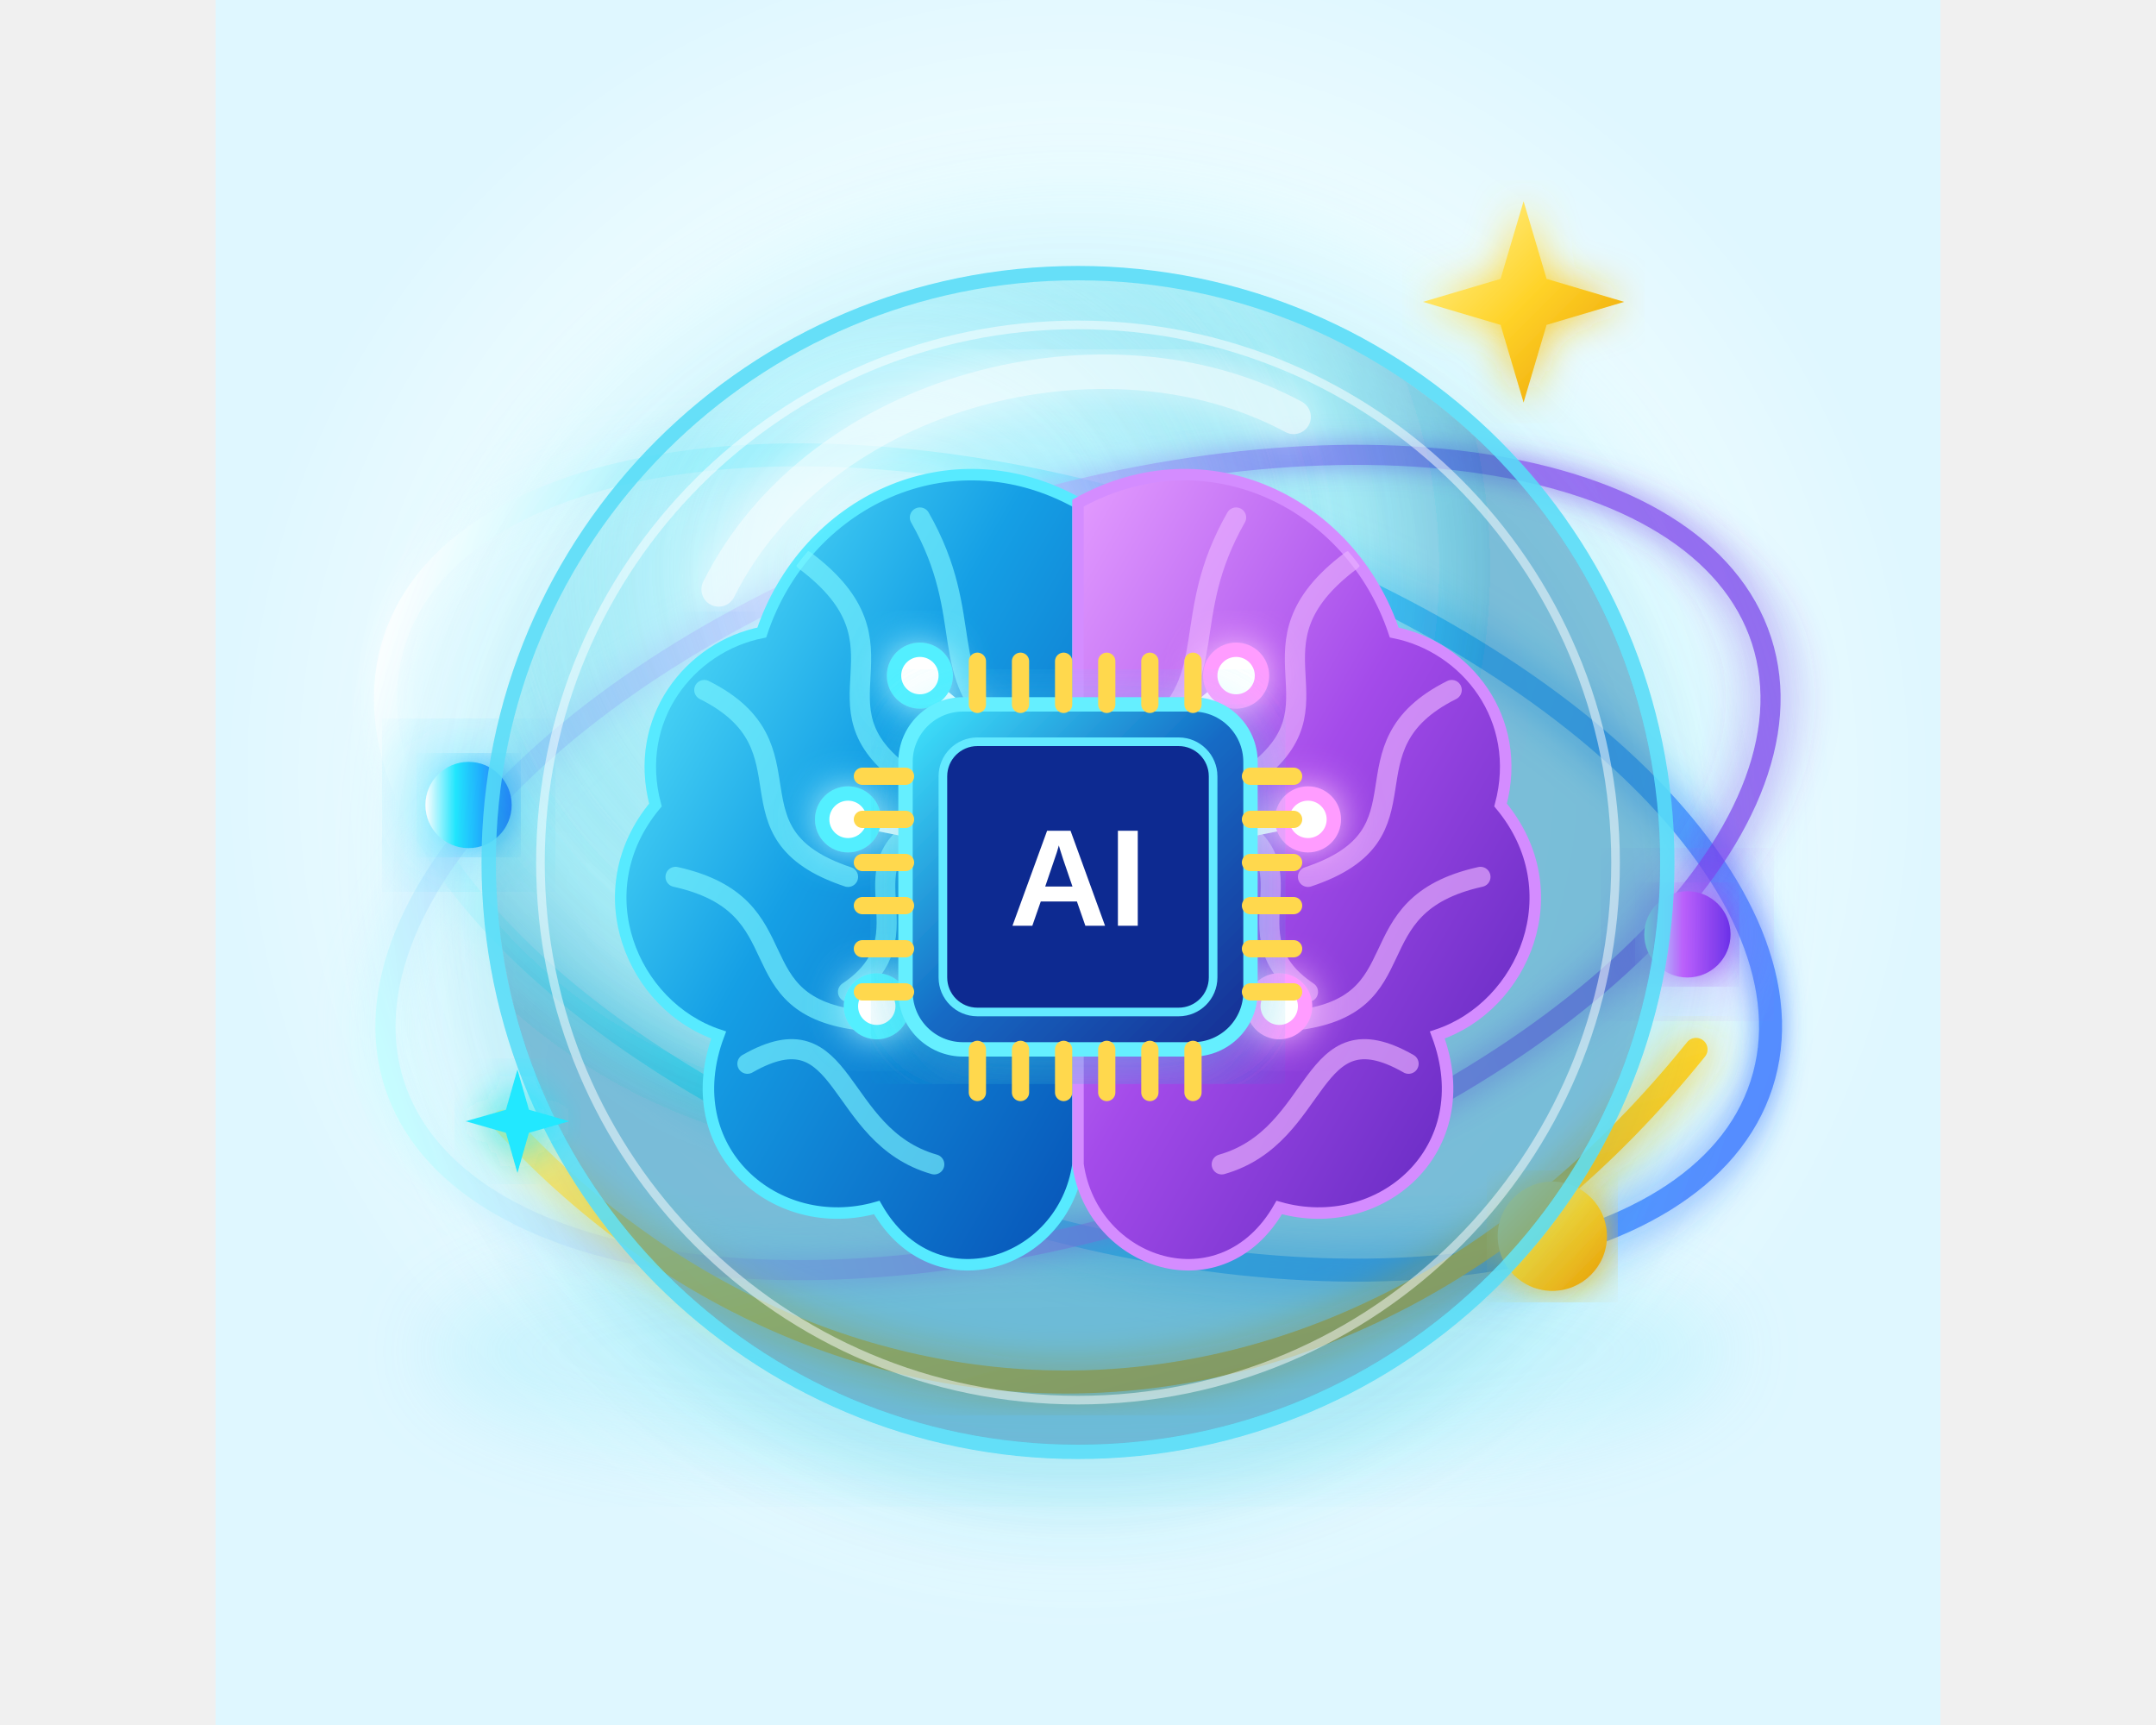
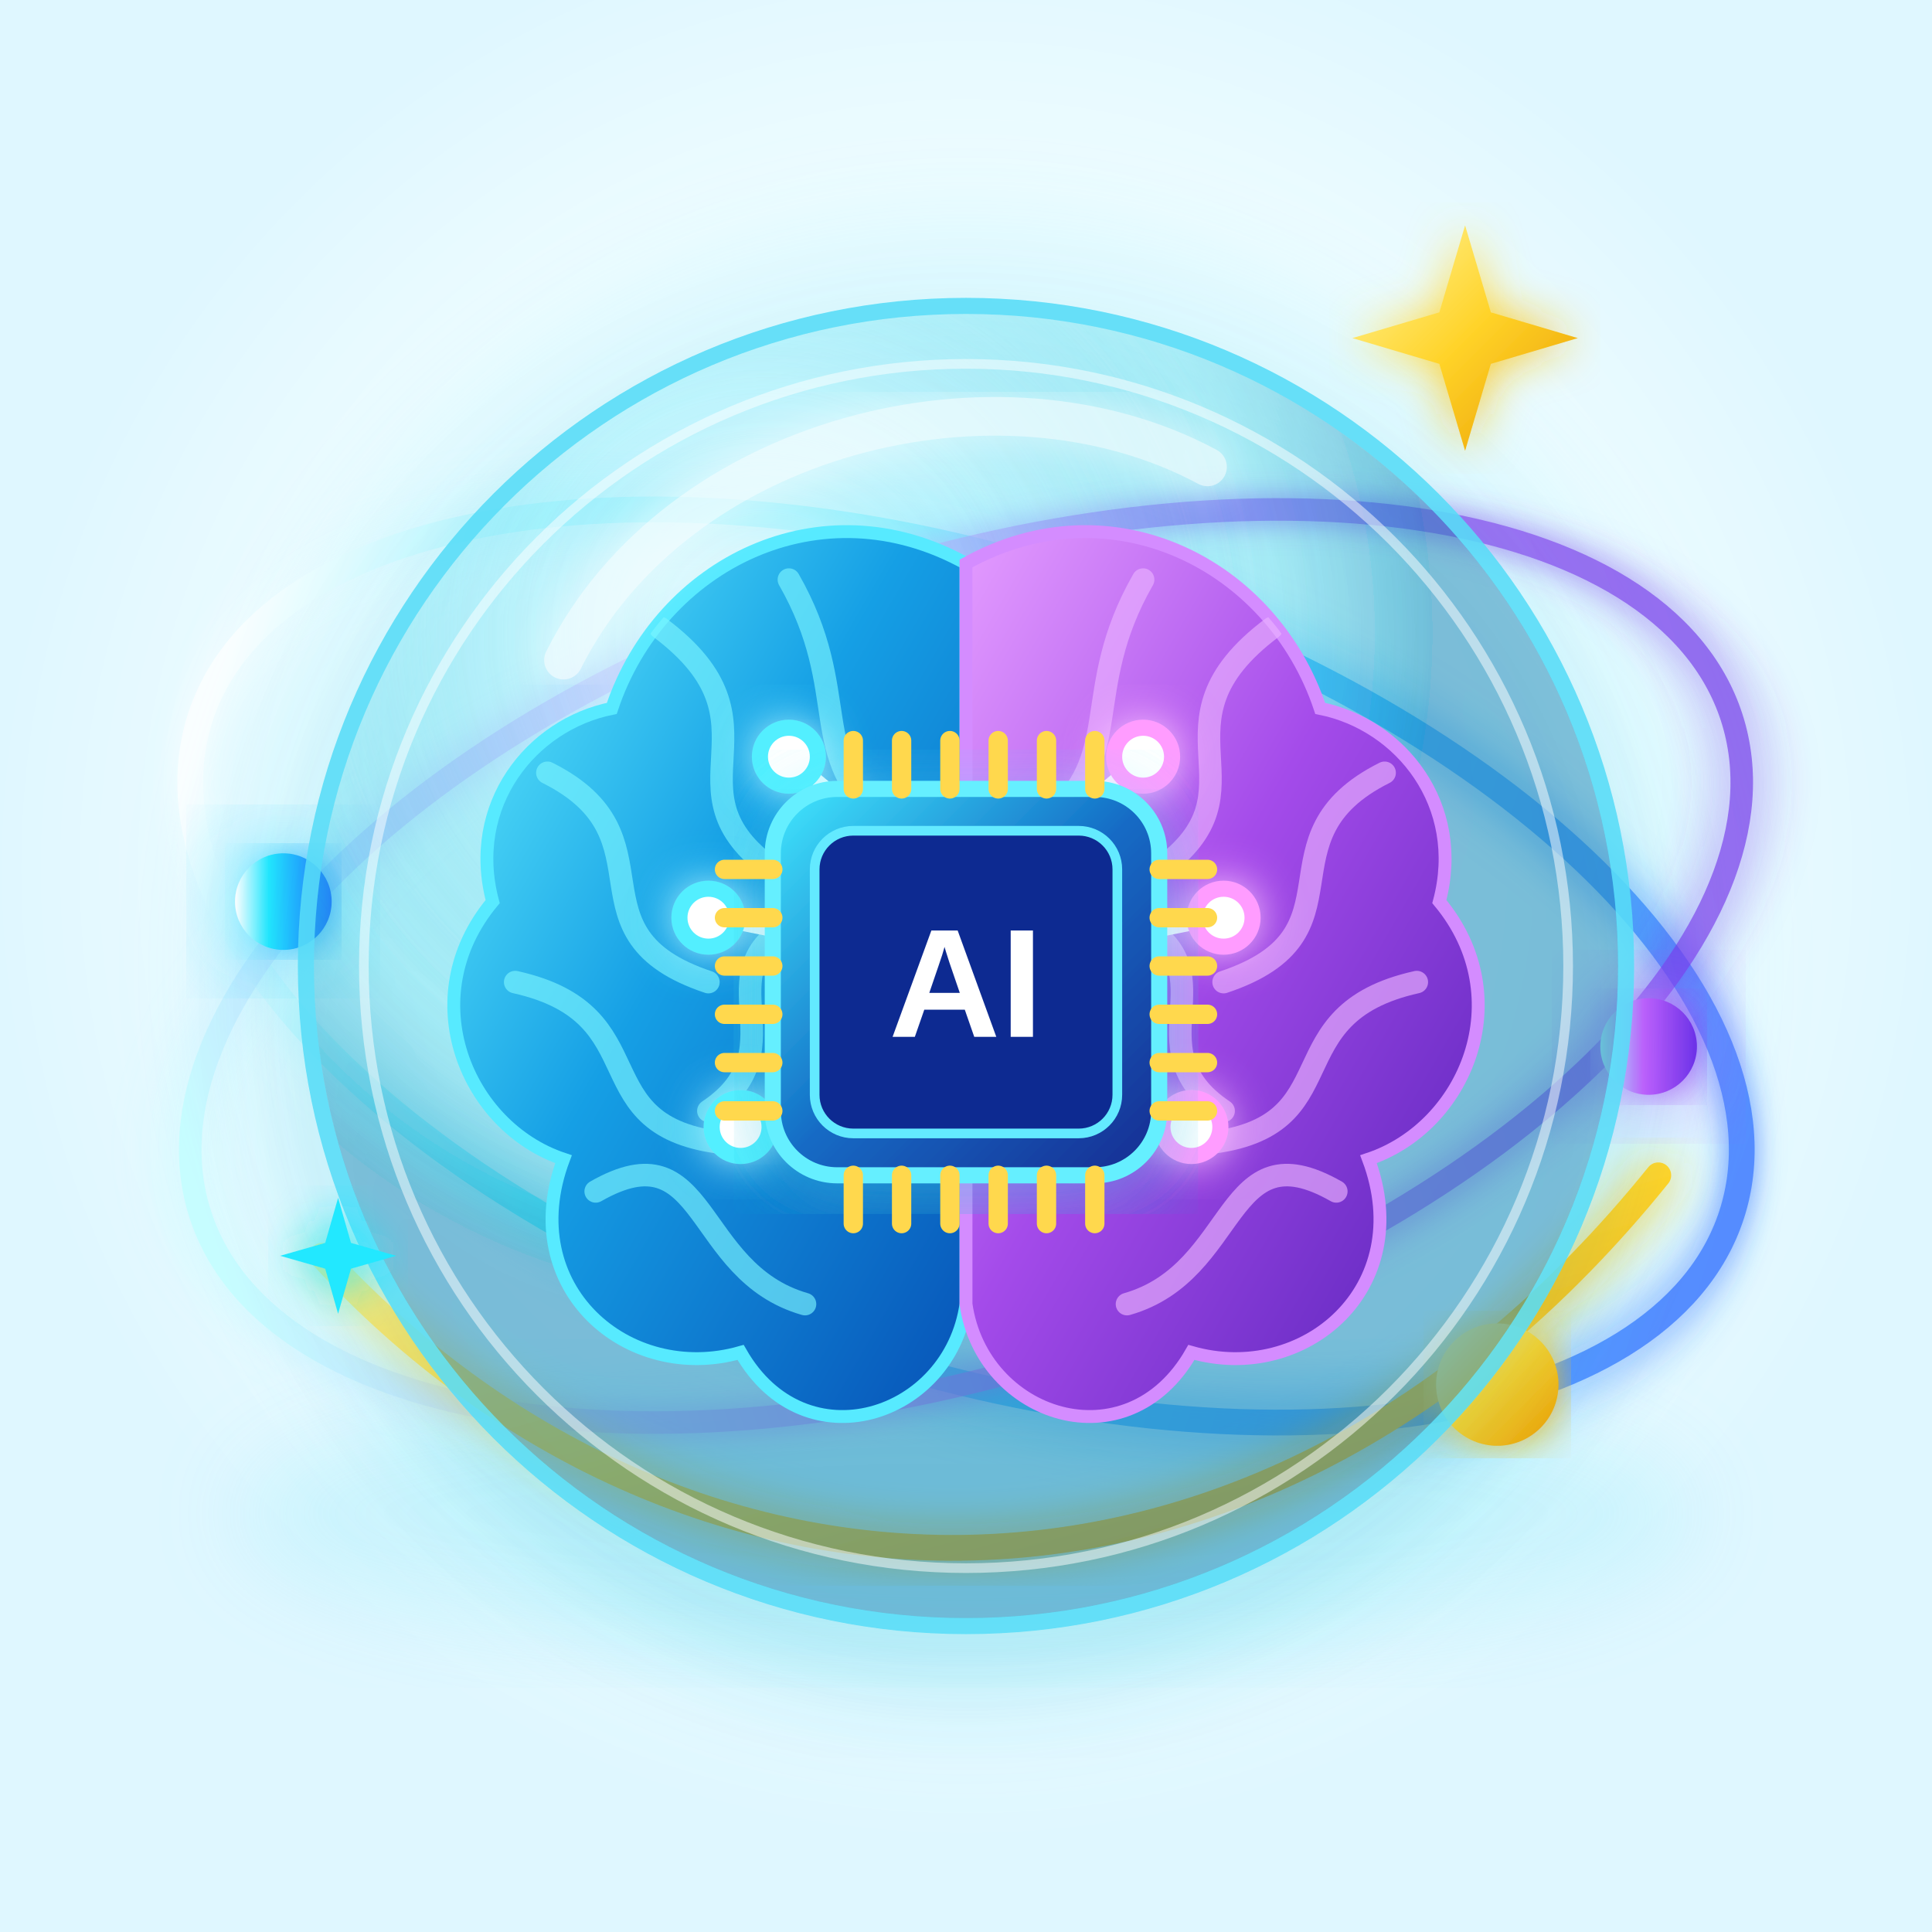
- <svg xmlns="http://www.w3.org/2000/svg" width="200" height="160" viewBox="0 0 600 600">
+ <svg xmlns="http://www.w3.org/2000/svg" width="160" height="160" viewBox="0 0 600 600">
  <defs>
    <radialGradient id="bg" cx="50%" cy="45%">
      <stop offset="0%" stop-color="#ffffff" />
      <stop offset="70%" stop-color="#eefcff" />
      <stop offset="100%" stop-color="#dff7ff" />
    </radialGradient>
    <radialGradient id="glass" cx="35%" cy="25%">
      <stop offset="0%" stop-color="#ffffff" stop-opacity="0.95" />
      <stop offset="35%" stop-color="#a9f4ff" stop-opacity="0.55" />
      <stop offset="75%" stop-color="#24cfe5" stop-opacity="0.28" />
      <stop offset="100%" stop-color="#087eaf" stop-opacity="0.5" />
    </radialGradient>
    <linearGradient id="blueBrain" x1="0%" y1="0%" x2="100%" y2="100%">
      <stop offset="0%" stop-color="#68f4ff" />
      <stop offset="45%" stop-color="#159fe5" />
      <stop offset="100%" stop-color="#0752b7" />
    </linearGradient>
    <linearGradient id="purpleBrain" x1="0%" y1="0%" x2="100%" y2="100%">
      <stop offset="0%" stop-color="#e49cff" />
      <stop offset="45%" stop-color="#a44bea" />
      <stop offset="100%" stop-color="#5421b7" />
    </linearGradient>
    <linearGradient id="chip" x1="0%" y1="0%" x2="100%" y2="100%">
      <stop offset="0%" stop-color="#42eaff" />
      <stop offset="50%" stop-color="#126bc5" />
      <stop offset="100%" stop-color="#182b91" />
    </linearGradient>
    <linearGradient id="orbitBlue">
      <stop offset="0%" stop-color="#ffffff" />
      <stop offset="35%" stop-color="#22e7ff" />
      <stop offset="100%" stop-color="#2768ff" />
    </linearGradient>
    <linearGradient id="orbitPurple">
      <stop offset="0%" stop-color="#b9ffff" />
      <stop offset="45%" stop-color="#c75cff" />
      <stop offset="100%" stop-color="#6c30e8" />
    </linearGradient>
    <linearGradient id="gold" x1="0%" y1="0%" x2="100%" y2="100%">
      <stop offset="0%" stop-color="#fff7a0" />
      <stop offset="50%" stop-color="#ffd329" />
      <stop offset="100%" stop-color="#e99b00" />
    </linearGradient>
    <filter id="glow">
      <feGaussianBlur stdDeviation="7" result="blur" />
      <feMerge>
        <feMergeNode in="blur" />
        <feMergeNode in="SourceGraphic" />
      </feMerge>
    </filter>
    <filter id="softGlow">
      <feGaussianBlur stdDeviation="14" />
    </filter>
    <filter id="shadow">
      <feDropShadow dx="0" dy="12" stdDeviation="14" flood-color="#159bc5" flood-opacity="0.28" />
    </filter>
    <clipPath id="leftBrainClip">
      <path d="         M300 175         C255 150 205 175 190 220         C165 225 145 250 153 280         C128 310 145 350 175 360         C160 400 195 430 230 420         C250 455 295 440 300 405         Z" />
    </clipPath>
    <clipPath id="rightBrainClip">
      <path d="         M300 175         C345 150 395 175 410 220         C435 225 455 250 447 280         C472 310 455 350 425 360         C440 400 405 430 370 420         C350 455 305 440 300 405         Z" />
    </clipPath>
  </defs>
  <rect width="600" height="600" fill="url(#bg)" />
  <ellipse cx="300" cy="470" rx="225" ry="45" fill="#5ddff5" opacity="0.18" filter="url(#softGlow)" />
  <circle cx="300" cy="300" r="235" fill="#65eaff" opacity="0.13" filter="url(#softGlow)" />
  <ellipse cx="300" cy="300" rx="250" ry="125" fill="none" stroke="url(#orbitBlue)" stroke-width="8" opacity="0.75" transform="rotate(18 300 300)" filter="url(#glow)" />
  <ellipse cx="300" cy="300" rx="250" ry="125" fill="none" stroke="url(#orbitPurple)" stroke-width="7" opacity="0.7" transform="rotate(-18 300 300)" filter="url(#glow)" />
  <circle cx="88" cy="280" r="25" fill="#17cfff" opacity="0.3" filter="url(#softGlow)" />
  <circle cx="88" cy="280" r="15" fill="url(#orbitBlue)" filter="url(#glow)" />
  <circle cx="512" cy="325" r="25" fill="#b94dff" opacity="0.3" filter="url(#softGlow)" />
  <circle cx="512" cy="325" r="15" fill="url(#orbitPurple)" filter="url(#glow)" />
  <path d="     M100 390     C210 510 390 520 515 365   " fill="none" stroke="url(#gold)" stroke-width="8" stroke-linecap="round" filter="url(#glow)" />
  <circle cx="465" cy="430" r="19" fill="url(#gold)" filter="url(#glow)" />
  <circle cx="300" cy="300" r="205" fill="url(#glass)" stroke="#56dcf7" stroke-width="5" opacity="0.88" filter="url(#shadow)" />
  <circle cx="300" cy="300" r="187" fill="none" stroke="#ffffff" stroke-opacity="0.5" stroke-width="3" />
  <path d="     M300 175     C255 150 205 175 190 220     C165 225 145 250 153 280     C128 310 145 350 175 360     C160 400 195 430 230 420     C250 455 295 440 300 405     Z" fill="url(#blueBrain)" stroke="#57eaff" stroke-width="4" />
  <g clip-path="url(#leftBrainClip)" fill="none" stroke="#7af5ff" stroke-width="7" stroke-linecap="round" opacity="0.65">
    <path d="M205 195 C245 225 205 245 240 270" />
    <path d="M170 240 C210 260 175 290 220 305" />
    <path d="M160 305 C205 315 180 350 225 355" />
    <path d="M185 370 C220 350 215 395 250 405" />
    <path d="M245 180 C265 215 250 235 275 255" />
    <path d="M250 285 C215 300 250 325 220 345" />
  </g>
  <path d="     M300 175     C345 150 395 175 410 220     C435 225 455 250 447 280     C472 310 455 350 425 360     C440 400 405 430 370 420     C350 455 305 440 300 405     Z" fill="url(#purpleBrain)" stroke="#d48cff" stroke-width="4" />
  <g clip-path="url(#rightBrainClip)" fill="none" stroke="#e9b1ff" stroke-width="7" stroke-linecap="round" opacity="0.65">
    <path d="M395 195 C355 225 395 245 360 270" />
    <path d="M430 240 C390 260 425 290 380 305" />
    <path d="M440 305 C395 315 420 350 375 355" />
    <path d="M415 370 C380 350 385 395 350 405" />
    <path d="M355 180 C335 215 350 235 325 255" />
    <path d="M350 285 C385 300 350 325 380 345" />
  </g>
  <g fill="none" stroke="#ffffff" stroke-width="4" stroke-linecap="round" filter="url(#glow)">
    <path d="M245 235 L275 260" />
    <path d="M220 285 L270 295" />
    <path d="M230 350 L275 330" />
    <path d="M355 235 L325 260" />
    <path d="M380 285 L330 295" />
    <path d="M370 350 L325 330" />
  </g>
  <g filter="url(#glow)">
    <circle cx="245" cy="235" r="9" fill="#ffffff" stroke="#53efff" stroke-width="5" />
    <circle cx="220" cy="285" r="9" fill="#ffffff" stroke="#53efff" stroke-width="5" />
    <circle cx="230" cy="350" r="9" fill="#ffffff" stroke="#53efff" stroke-width="5" />
    <circle cx="355" cy="235" r="9" fill="#ffffff" stroke="#ff9cff" stroke-width="5" />
    <circle cx="380" cy="285" r="9" fill="#ffffff" stroke="#ff9cff" stroke-width="5" />
    <circle cx="370" cy="350" r="9" fill="#ffffff" stroke="#ff9cff" stroke-width="5" />
  </g>
  <g filter="url(#shadow)">
    <rect x="240" y="245" width="120" height="120" rx="22" fill="#55eaff" opacity="0.35" filter="url(#softGlow)" />
    <rect x="240" y="245" width="120" height="120" rx="20" fill="url(#chip)" stroke="#65efff" stroke-width="5" />
    <rect x="253" y="258" width="94" height="94" rx="12" fill="#102c91" stroke="#63eaff" stroke-width="3" />
    <text x="300" y="322" text-anchor="middle" font-family="Arial, Helvetica, sans-serif" font-size="48" font-weight="900" fill="#ffffff">
      AI
    </text>
  </g>
  <g stroke="#ffd84d" stroke-width="6" stroke-linecap="round">
    <line x1="265" y1="245" x2="265" y2="230" />
    <line x1="280" y1="245" x2="280" y2="230" />
    <line x1="295" y1="245" x2="295" y2="230" />
    <line x1="310" y1="245" x2="310" y2="230" />
    <line x1="325" y1="245" x2="325" y2="230" />
    <line x1="340" y1="245" x2="340" y2="230" />
    <line x1="265" y1="365" x2="265" y2="380" />
    <line x1="280" y1="365" x2="280" y2="380" />
    <line x1="295" y1="365" x2="295" y2="380" />
    <line x1="310" y1="365" x2="310" y2="380" />
    <line x1="325" y1="365" x2="325" y2="380" />
    <line x1="340" y1="365" x2="340" y2="380" />
    <line x1="240" y1="270" x2="225" y2="270" />
    <line x1="240" y1="285" x2="225" y2="285" />
    <line x1="240" y1="300" x2="225" y2="300" />
    <line x1="240" y1="315" x2="225" y2="315" />
    <line x1="240" y1="330" x2="225" y2="330" />
    <line x1="240" y1="345" x2="225" y2="345" />
    <line x1="360" y1="270" x2="375" y2="270" />
    <line x1="360" y1="285" x2="375" y2="285" />
    <line x1="360" y1="300" x2="375" y2="300" />
    <line x1="360" y1="315" x2="375" y2="315" />
    <line x1="360" y1="330" x2="375" y2="330" />
    <line x1="360" y1="345" x2="375" y2="345" />
  </g>
  <g transform="translate(455 105)" fill="url(#gold)" filter="url(#glow)">
    <path d="       M0 -35       L8 -8       L35 0       L8 8       L0 35       L-8 8       L-35 0       L-8 -8       Z" />
  </g>
  <g transform="translate(105 390)" fill="#21e8ff" filter="url(#glow)">
    <path d="       M0 -18       L4 -4       L18 0       L4 4       L0 18       L-4 4       L-18 0       L-4 -4       Z" />
  </g>
  <path d="     M175 205     C210 135 310 110 375 145   " fill="none" stroke="#ffffff" stroke-width="12" stroke-linecap="round" opacity="0.6" filter="url(#glow)" />
</svg>
